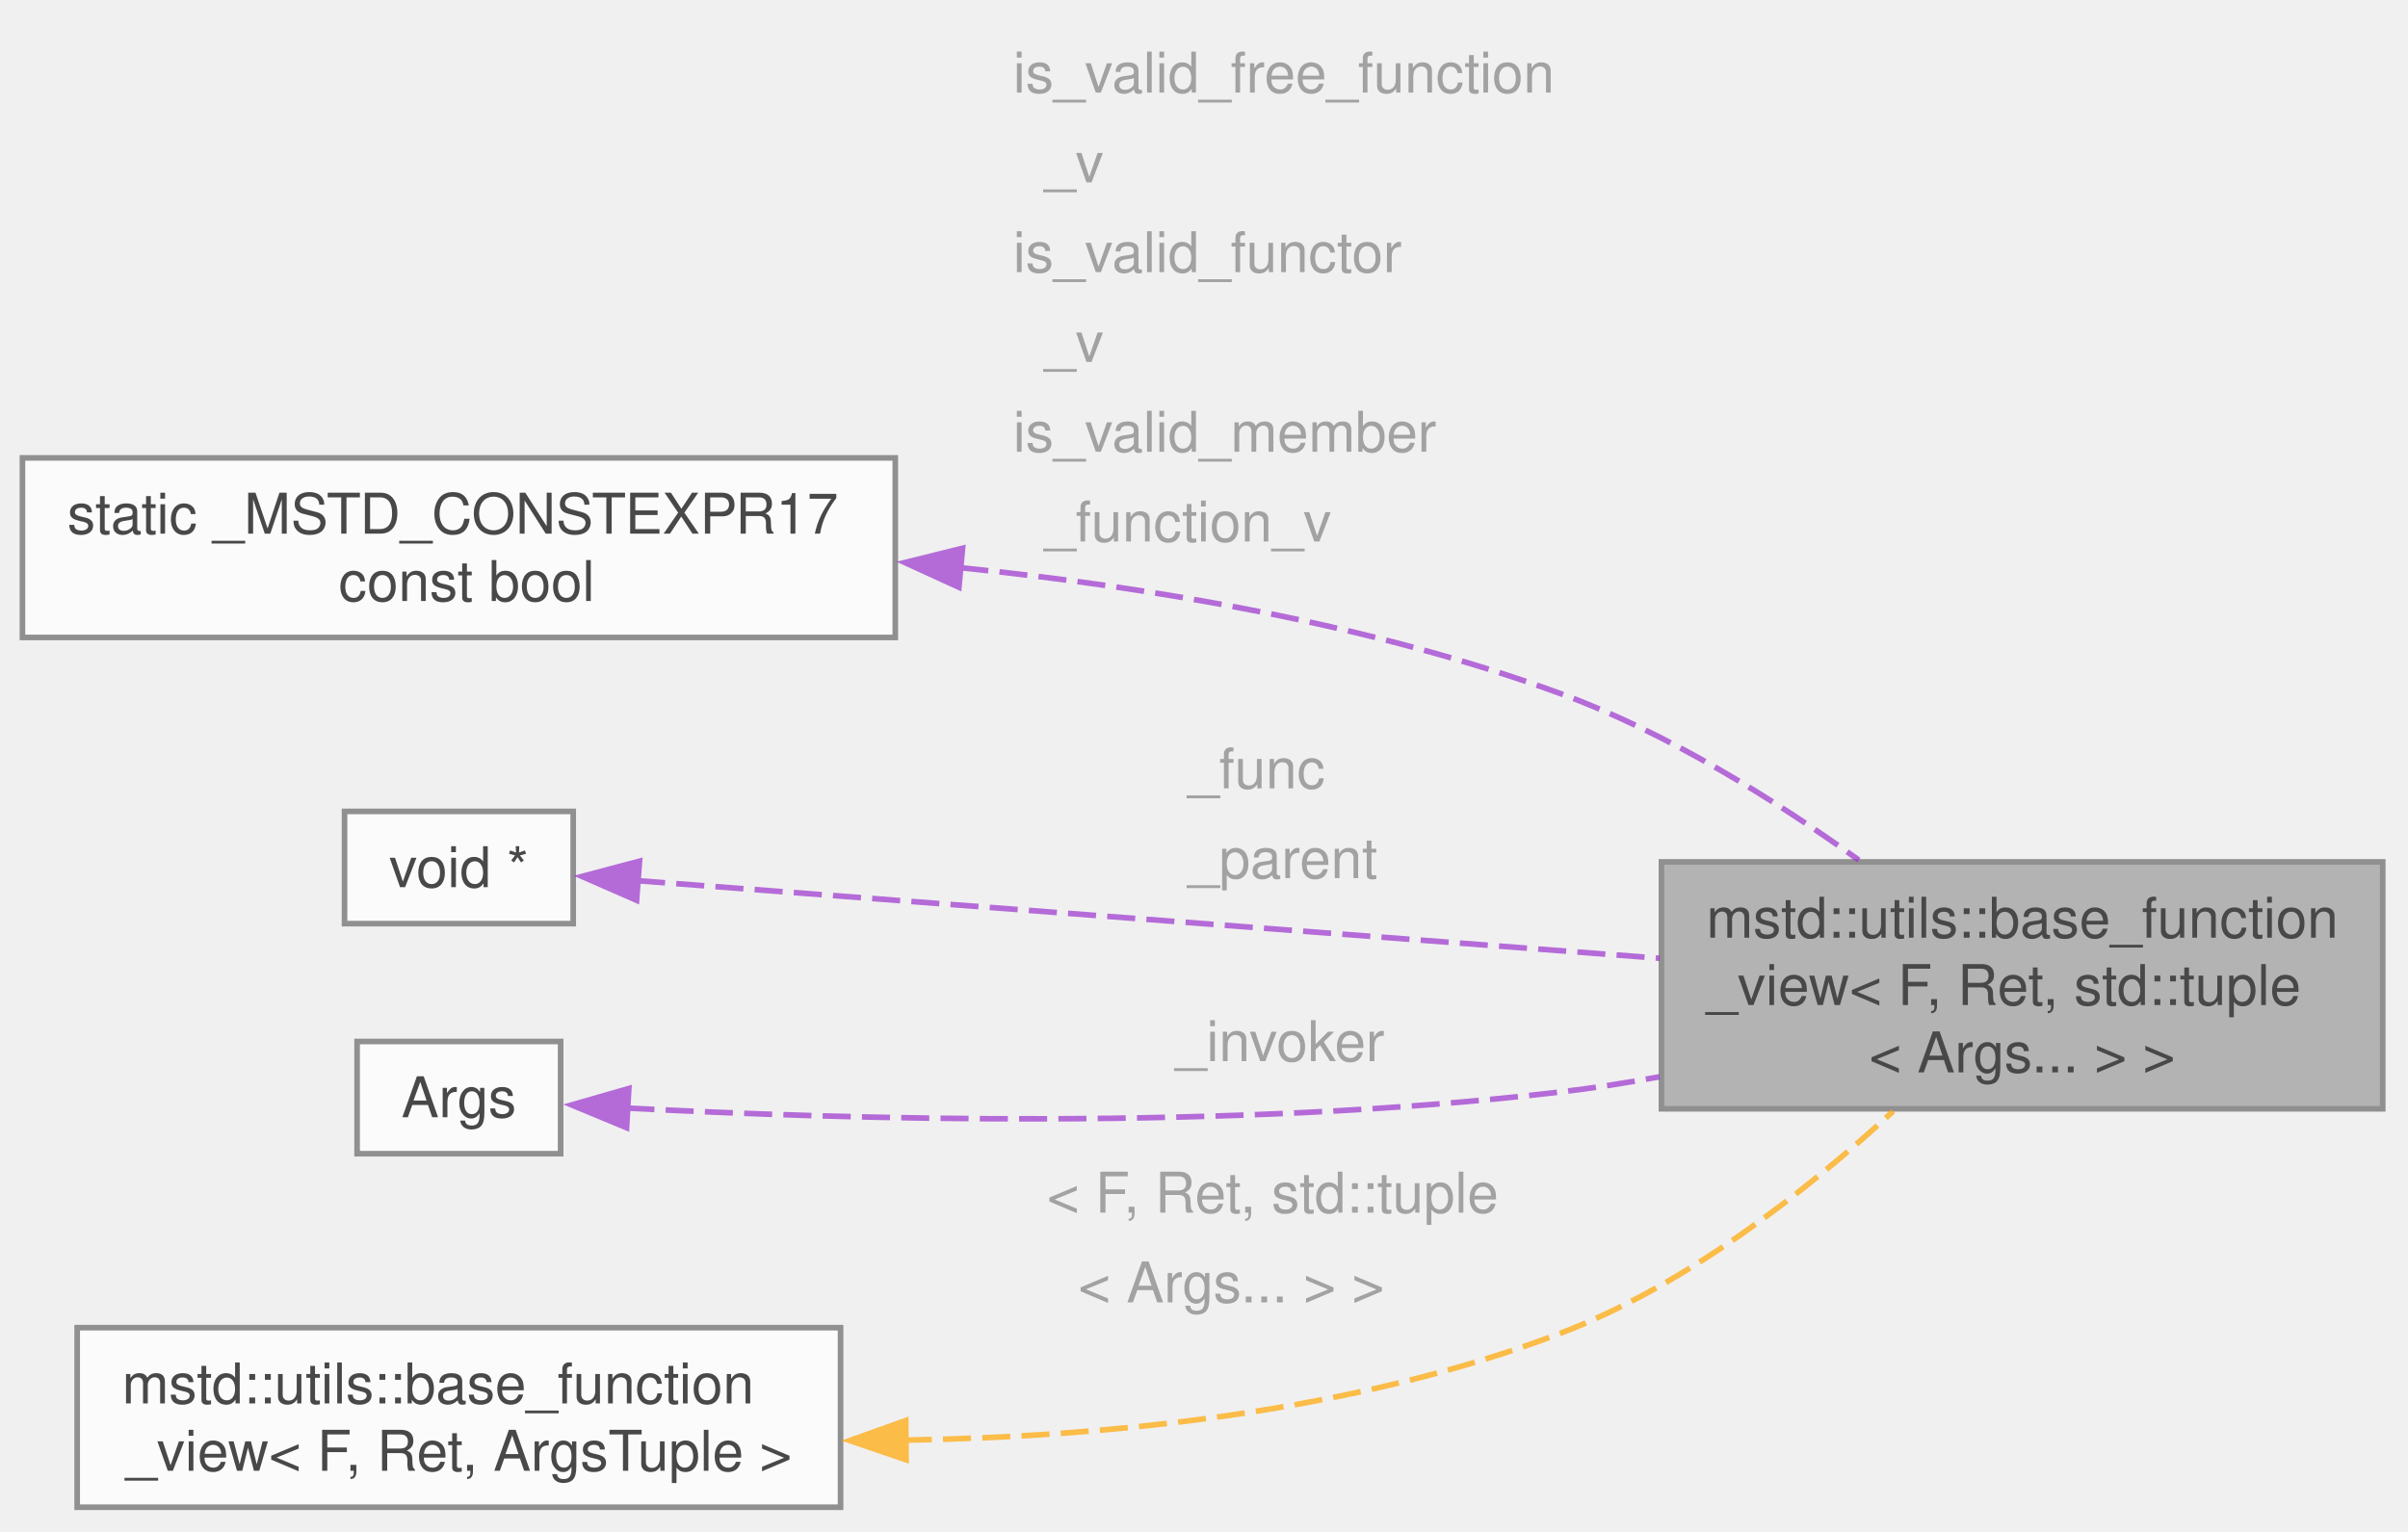
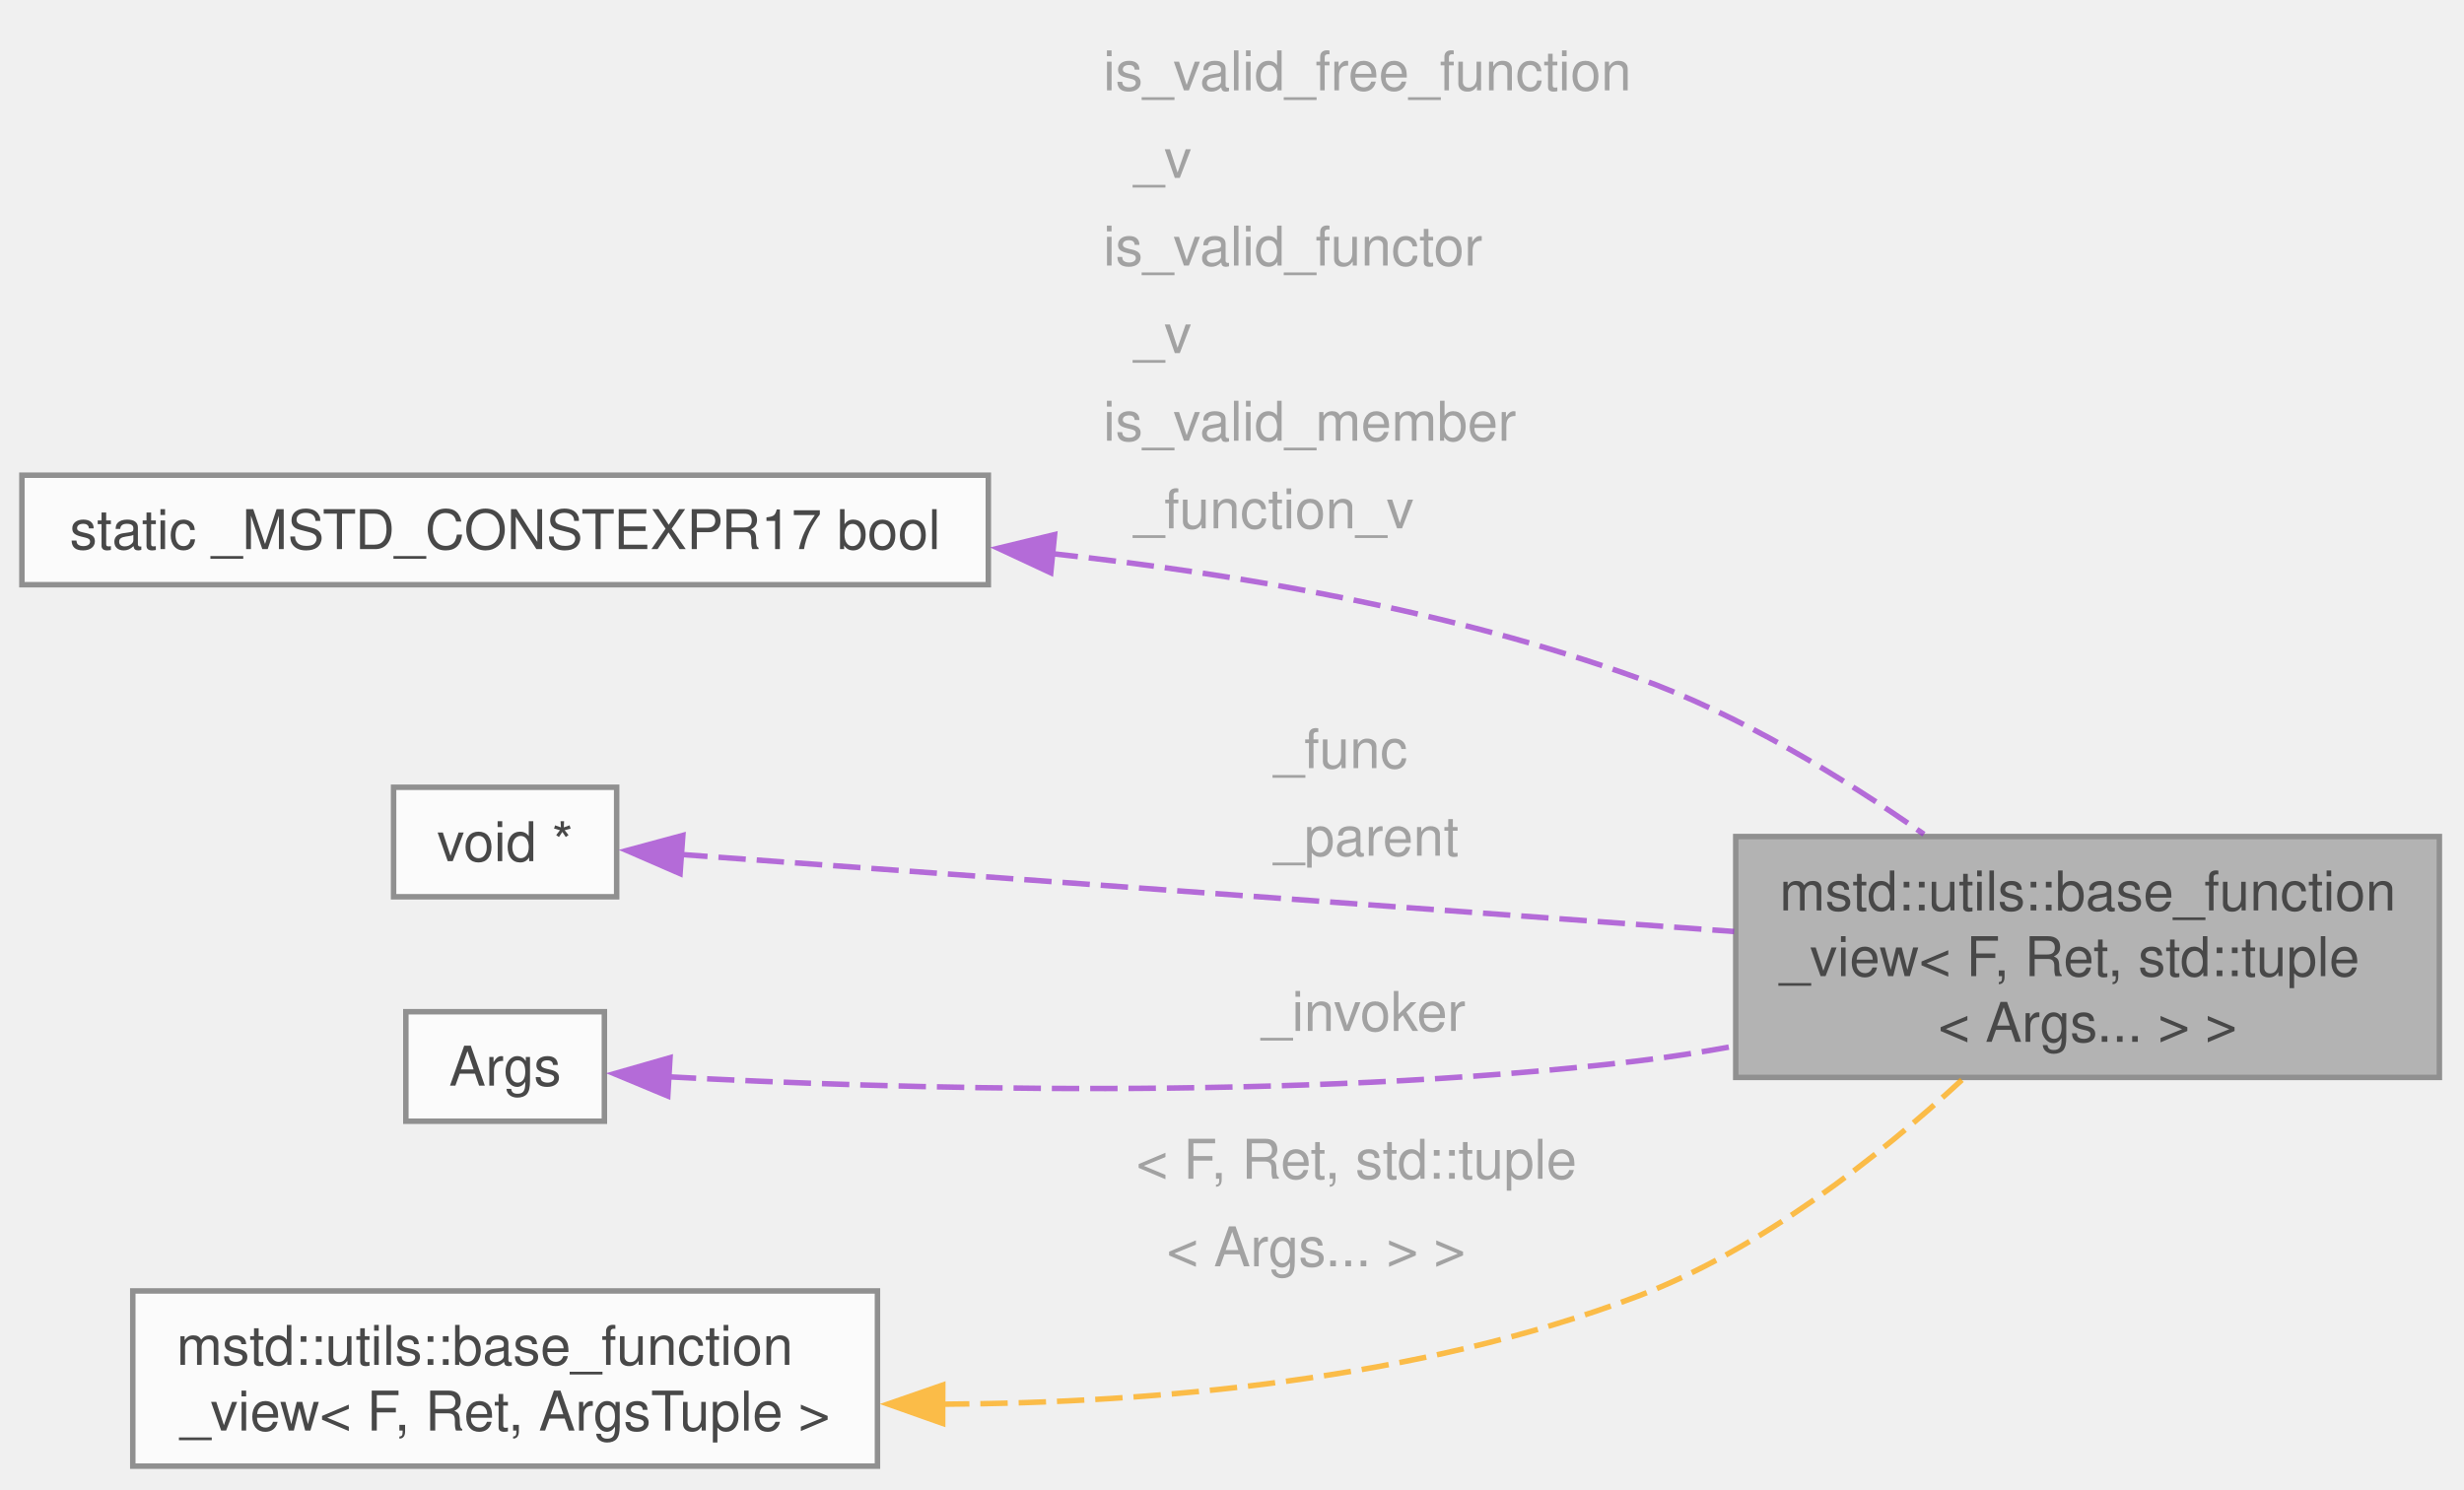
- <svg xmlns="http://www.w3.org/2000/svg" xmlns:xlink="http://www.w3.org/1999/xlink" width="429pt" height="273pt" viewBox="0.00 0.00 429.00 273.00">
+ <svg xmlns="http://www.w3.org/2000/svg" xmlns:xlink="http://www.w3.org/1999/xlink" width="450pt" height="272pt" viewBox="0.00 0.00 450.00 272.00">
  <svg id="main" version="1.1" xml:space="preserve">
    <style type="text/css">
.node, .edge {opacity: 0.7;}
.node.selected, .edge.selected {opacity: 1;}
.edge:hover path { stroke: red; }
.edge:hover polygon { stroke: red; fill: red; }
</style>
    <svg id="graph" class="graph">
-       <g id="graph0" class="graph" transform="scale(1 1) rotate(0) translate(4 268.6)">
+       <g id="graph0" class="graph" transform="scale(1 1) rotate(0) translate(4 267.8)">
        <g id="Node000001" class="node">
          <g id="a_Node000001">
            <a xlink:title=" ">
-               <polygon fill="#999999" stroke="#666666" points="420.5,-115 292,-115 292,-71 420.5,-71 420.5,-115" />
-               <text xml:space="preserve" text-anchor="start" x="300" y="-101.5" font-family="Helvetica,sans-Serif" font-size="10.00">mstd::utils::base_function</text>
-               <text xml:space="preserve" text-anchor="start" x="300" y="-89.5" font-family="Helvetica,sans-Serif" font-size="10.00">_view&lt; F, Ret, std::tuple</text>
-               <text xml:space="preserve" text-anchor="middle" x="356.25" y="-77.5" font-family="Helvetica,sans-Serif" font-size="10.00">&lt; Args... &gt; &gt;</text>
+               <polygon fill="#999999" stroke="#666666" points="441.5,-115 313,-115 313,-71 441.5,-71 441.5,-115" />
+               <text xml:space="preserve" text-anchor="start" x="321" y="-101.5" font-family="Helvetica,sans-Serif" font-size="10.00">mstd::utils::base_function</text>
+               <text xml:space="preserve" text-anchor="start" x="321" y="-89.5" font-family="Helvetica,sans-Serif" font-size="10.00">_view&lt; F, Ret, std::tuple</text>
+               <text xml:space="preserve" text-anchor="middle" x="377.25" y="-77.5" font-family="Helvetica,sans-Serif" font-size="10.00">&lt; Args... &gt; &gt;</text>
            </a>
          </g>
        </g>
        <g id="Node000002" class="node">
          <g id="a_Node000002">
            <a xlink:title=" ">
-               <polygon fill="white" stroke="#666666" points="155.5,-187 0,-187 0,-155 155.5,-155 155.5,-187" />
-               <text xml:space="preserve" text-anchor="start" x="8" y="-173.5" font-family="Helvetica,sans-Serif" font-size="10.00">static _MSTD_CONSTEXPR17</text>
-               <text xml:space="preserve" text-anchor="middle" x="77.75" y="-161.5" font-family="Helvetica,sans-Serif" font-size="10.00"> const bool</text>
+               <polygon fill="white" stroke="#666666" points="176.5,-181 0,-181 0,-161 176.5,-161 176.5,-181" />
+               <text xml:space="preserve" text-anchor="middle" x="88.25" y="-167.5" font-family="Helvetica,sans-Serif" font-size="10.00">static _MSTD_CONSTEXPR17 bool</text>
            </a>
          </g>
        </g>
        <g id="edge1_Node000001_Node000002" class="edge">
          <g id="a_edge1_Node000001_Node000002">
            <a xlink:title=" ">
-               <path fill="none" stroke="#9a32cd" stroke-dasharray="5,2" d="M167.1,-167.43C201.29,-163.95 240.24,-157.35 274,-145 293.03,-138.04 312.22,-126.04 327.17,-115.32" />
-               <polygon fill="#9a32cd" stroke="#9a32cd" points="166.84,-163.94 157.2,-168.35 167.49,-170.9 166.84,-163.94" />
+               <path fill="none" stroke="#9a32cd" stroke-dasharray="5,2" d="M187.88,-166.7C222.52,-162.95 261.2,-156.17 295,-144 313.65,-137.29 332.52,-125.8 347.37,-115.42" />
+               <polygon fill="#9a32cd" stroke="#9a32cd" points="187.9,-163.18 178.3,-167.66 188.6,-170.15 187.9,-163.18" />
            </a>
          </g>
-           <text xml:space="preserve" text-anchor="start" x="176.5" y="-252.1" font-family="Helvetica,sans-Serif" font-size="10.00" fill="grey">is_valid_free_function</text>
-           <text xml:space="preserve" text-anchor="start" x="176.5" y="-236.1" font-family="Helvetica,sans-Serif" font-size="10.00" fill="grey">  _v</text>
-           <text xml:space="preserve" text-anchor="start" x="176.5" y="-220.1" font-family="Helvetica,sans-Serif" font-size="10.00" fill="grey">is_valid_functor</text>
-           <text xml:space="preserve" text-anchor="start" x="176.5" y="-204.1" font-family="Helvetica,sans-Serif" font-size="10.00" fill="grey">  _v</text>
-           <text xml:space="preserve" text-anchor="start" x="176.5" y="-188.1" font-family="Helvetica,sans-Serif" font-size="10.00" fill="grey">is_valid_member</text>
-           <text xml:space="preserve" text-anchor="start" x="176.5" y="-172.1" font-family="Helvetica,sans-Serif" font-size="10.00" fill="grey">  _function_v</text>
+           <text xml:space="preserve" text-anchor="start" x="197.5" y="-251.3" font-family="Helvetica,sans-Serif" font-size="10.00" fill="grey">is_valid_free_function</text>
+           <text xml:space="preserve" text-anchor="start" x="197.5" y="-235.3" font-family="Helvetica,sans-Serif" font-size="10.00" fill="grey">  _v</text>
+           <text xml:space="preserve" text-anchor="start" x="197.5" y="-219.3" font-family="Helvetica,sans-Serif" font-size="10.00" fill="grey">is_valid_functor</text>
+           <text xml:space="preserve" text-anchor="start" x="197.5" y="-203.3" font-family="Helvetica,sans-Serif" font-size="10.00" fill="grey">  _v</text>
+           <text xml:space="preserve" text-anchor="start" x="197.5" y="-187.3" font-family="Helvetica,sans-Serif" font-size="10.00" fill="grey">is_valid_member</text>
+           <text xml:space="preserve" text-anchor="start" x="197.5" y="-171.3" font-family="Helvetica,sans-Serif" font-size="10.00" fill="grey">  _function_v</text>
        </g>
        <g id="Node000003" class="node">
          <g id="a_Node000003">
            <a xlink:title=" ">
-               <polygon fill="white" stroke="#666666" points="98.12,-124 57.38,-124 57.38,-104 98.12,-104 98.12,-124" />
-               <text xml:space="preserve" text-anchor="middle" x="77.75" y="-110.5" font-family="Helvetica,sans-Serif" font-size="10.00">void *</text>
+               <polygon fill="white" stroke="#666666" points="108.62,-124 67.88,-124 67.88,-104 108.62,-104 108.62,-124" />
+               <text xml:space="preserve" text-anchor="middle" x="88.25" y="-110.5" font-family="Helvetica,sans-Serif" font-size="10.00">void *</text>
            </a>
          </g>
        </g>
        <g id="edge2_Node000001_Node000003" class="edge">
          <g id="a_edge2_Node000001_Node000003">
            <a xlink:title=" ">
-               <path fill="none" stroke="#9a32cd" stroke-dasharray="5,2" d="M109.5,-111.66C153.28,-108.34 234.61,-102.16 291.68,-97.83" />
-               <polygon fill="#9a32cd" stroke="#9a32cd" points="109.41,-108.16 99.7,-112.41 109.94,-115.14 109.41,-108.16" />
+               <path fill="none" stroke="#9a32cd" stroke-dasharray="5,2" d="M120.23,-111.73C166.07,-108.38 252.97,-102.02 312.7,-97.65" />
+               <polygon fill="#9a32cd" stroke="#9a32cd" points="120.2,-108.23 110.49,-112.45 120.71,-115.21 120.2,-108.23" />
            </a>
          </g>
-           <text xml:space="preserve" text-anchor="start" x="207.62" y="-128.11" font-family="Helvetica,sans-Serif" font-size="10.00" fill="grey">_func</text>
-           <text xml:space="preserve" text-anchor="start" x="207.62" y="-112.11" font-family="Helvetica,sans-Serif" font-size="10.00" fill="grey">_parent</text>
+           <text xml:space="preserve" text-anchor="start" x="228.62" y="-127.5" font-family="Helvetica,sans-Serif" font-size="10.00" fill="grey">_func</text>
+           <text xml:space="preserve" text-anchor="start" x="228.62" y="-111.5" font-family="Helvetica,sans-Serif" font-size="10.00" fill="grey">_parent</text>
        </g>
        <g id="Node000004" class="node">
          <g id="a_Node000004">
            <a xlink:title=" ">
-               <polygon fill="white" stroke="#666666" points="95.88,-83 59.62,-83 59.62,-63 95.88,-63 95.88,-83" />
-               <text xml:space="preserve" text-anchor="middle" x="77.75" y="-69.5" font-family="Helvetica,sans-Serif" font-size="10.00">Args</text>
+               <polygon fill="white" stroke="#666666" points="106.38,-83 70.12,-83 70.12,-63 106.38,-63 106.38,-83" />
+               <text xml:space="preserve" text-anchor="middle" x="88.25" y="-69.5" font-family="Helvetica,sans-Serif" font-size="10.00">Args</text>
            </a>
          </g>
        </g>
        <g id="edge3_Node000001_Node000004" class="edge">
          <g id="a_edge3_Node000001_Node000004">
            <a xlink:title=" ">
-               <path fill="none" stroke="#9a32cd" stroke-dasharray="5,2" d="M107.59,-71.14C145.79,-69.13 215.22,-67.07 274,-74 279.75,-74.68 285.69,-75.61 291.62,-76.7" />
-               <polygon fill="#9a32cd" stroke="#9a32cd" points="107.63,-67.63 97.84,-71.69 108.03,-74.62 107.63,-67.63" />
+               <path fill="none" stroke="#9a32cd" stroke-dasharray="5,2" d="M118.14,-71.11C158.06,-68.95 232.28,-66.61 295,-74 300.75,-74.68 306.69,-75.61 312.62,-76.69" />
+               <polygon fill="#9a32cd" stroke="#9a32cd" points="117.96,-67.61 108.18,-71.68 118.37,-74.6 117.96,-67.61" />
            </a>
          </g>
-           <text xml:space="preserve" text-anchor="start" x="205.38" y="-79.5" font-family="Helvetica,sans-Serif" font-size="10.00" fill="grey">_invoker</text>
+           <text xml:space="preserve" text-anchor="start" x="226.38" y="-79.5" font-family="Helvetica,sans-Serif" font-size="10.00" fill="grey">_invoker</text>
        </g>
        <g id="Node000005" class="node">
          <g id="a_Node000005">
            <a xlink:href="../../d0/dec/structmstd_1_1utils_1_1base__function__view.html" target="_top" xlink:title=" ">
-               <polygon fill="white" stroke="#666666" points="145.75,-32 9.75,-32 9.75,0 145.75,0 145.75,-32" />
-               <text xml:space="preserve" text-anchor="start" x="17.75" y="-18.5" font-family="Helvetica,sans-Serif" font-size="10.00">mstd::utils::base_function</text>
-               <text xml:space="preserve" text-anchor="middle" x="77.75" y="-6.5" font-family="Helvetica,sans-Serif" font-size="10.00">_view&lt; F, Ret, ArgsTuple &gt;</text>
+               <polygon fill="white" stroke="#666666" points="156.25,-32 20.25,-32 20.25,0 156.25,0 156.25,-32" />
+               <text xml:space="preserve" text-anchor="start" x="28.25" y="-18.5" font-family="Helvetica,sans-Serif" font-size="10.00">mstd::utils::base_function</text>
+               <text xml:space="preserve" text-anchor="middle" x="88.25" y="-6.5" font-family="Helvetica,sans-Serif" font-size="10.00">_view&lt; F, Ret, ArgsTuple &gt;</text>
            </a>
          </g>
        </g>
        <g id="edge4_Node000001_Node000005" class="edge">
          <g id="a_edge4_Node000001_Node000005">
            <a xlink:title=" ">
-               <path fill="none" stroke="orange" stroke-dasharray="5,2" d="M157,-11.95C193.61,-12.55 237.15,-16.95 274,-31 296.55,-39.6 318.07,-56.56 333.29,-70.57" />
-               <polygon fill="orange" stroke="orange" points="157.42,-8.45 147.39,-11.88 157.37,-15.45 157.42,-8.45" />
+               <path fill="none" stroke="orange" stroke-dasharray="5,2" d="M168.04,-11.31C207.34,-11.54 254.92,-15.81 295,-31 317.56,-39.55 339.09,-56.52 354.3,-70.54" />
+               <polygon fill="orange" stroke="orange" points="168.16,-7.81 158.17,-11.34 168.18,-14.81 168.16,-7.81" />
            </a>
          </g>
-           <text xml:space="preserve" text-anchor="start" x="182.5" y="-52.5" font-family="Helvetica,sans-Serif" font-size="10.00" fill="grey">&lt; F, Ret, std::tuple</text>
-           <text xml:space="preserve" text-anchor="start" x="182.5" y="-36.5" font-family="Helvetica,sans-Serif" font-size="10.00" fill="grey">  &lt; Args... &gt; &gt;</text>
+           <text xml:space="preserve" text-anchor="start" x="203.5" y="-52.5" font-family="Helvetica,sans-Serif" font-size="10.00" fill="grey">&lt; F, Ret, std::tuple</text>
+           <text xml:space="preserve" text-anchor="start" x="203.5" y="-36.5" font-family="Helvetica,sans-Serif" font-size="10.00" fill="grey">  &lt; Args... &gt; &gt;</text>
        </g>
      </g>
    </svg>
  </svg>
  <style type="text/css">

[data-mouse-over-selected='false'] { opacity: 0.7; }
[data-mouse-over-selected='true']  { opacity: 1.0; }

</style>
</svg>
